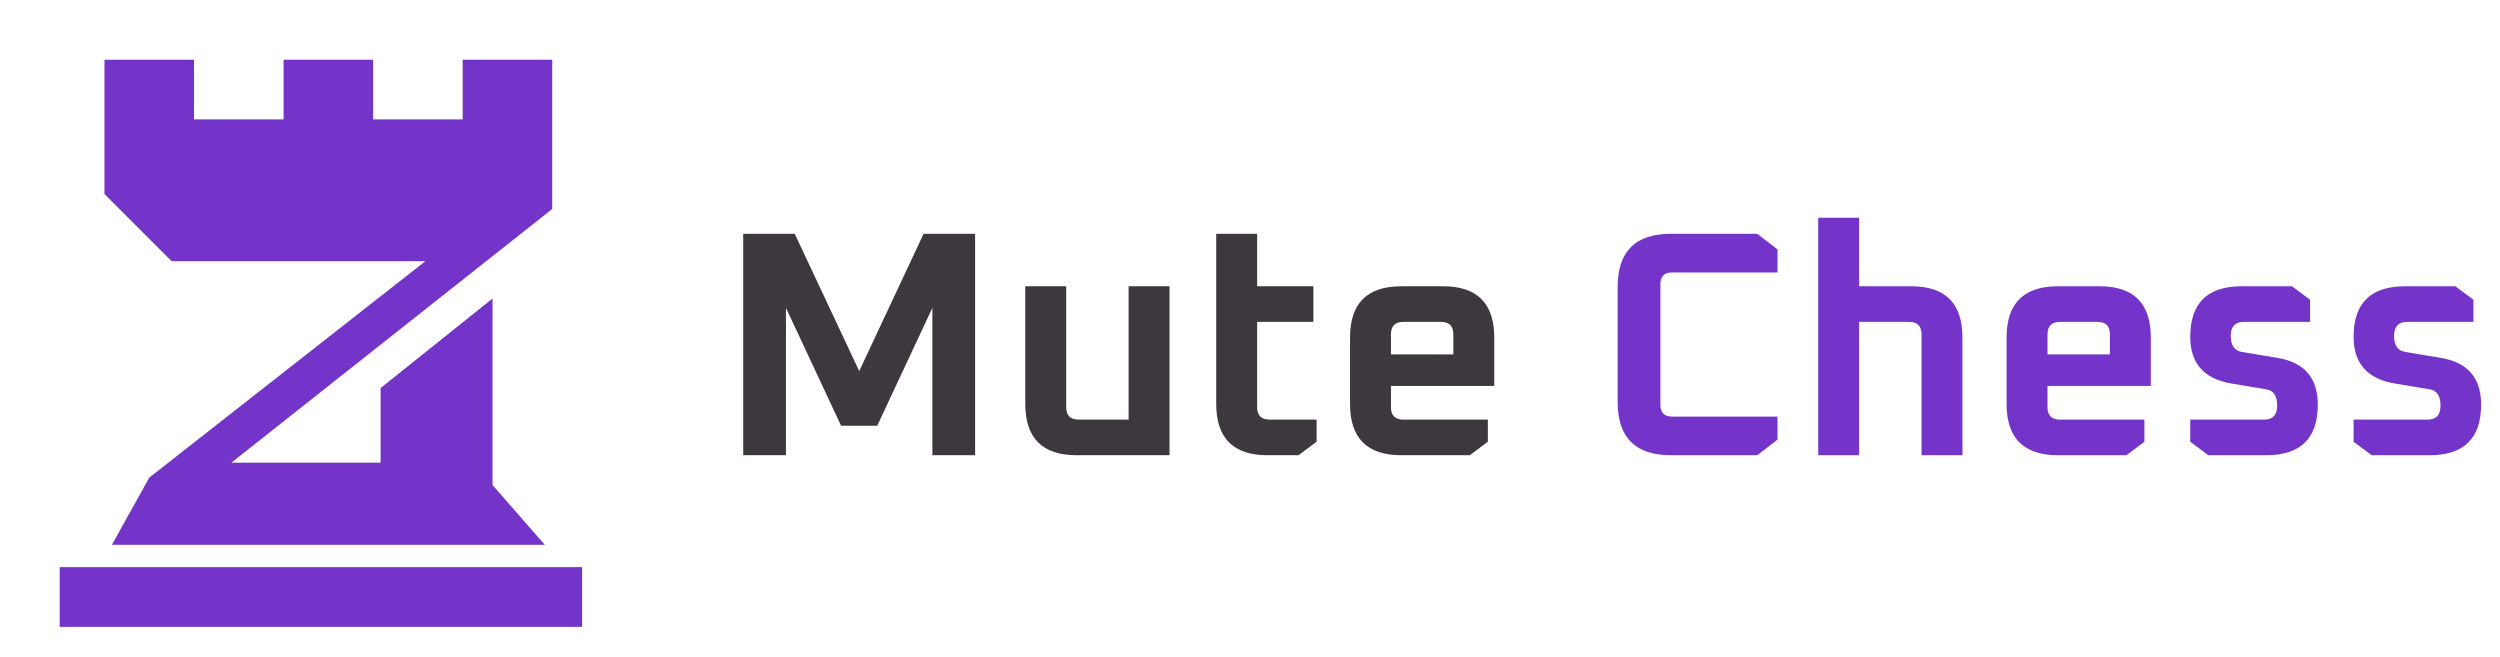
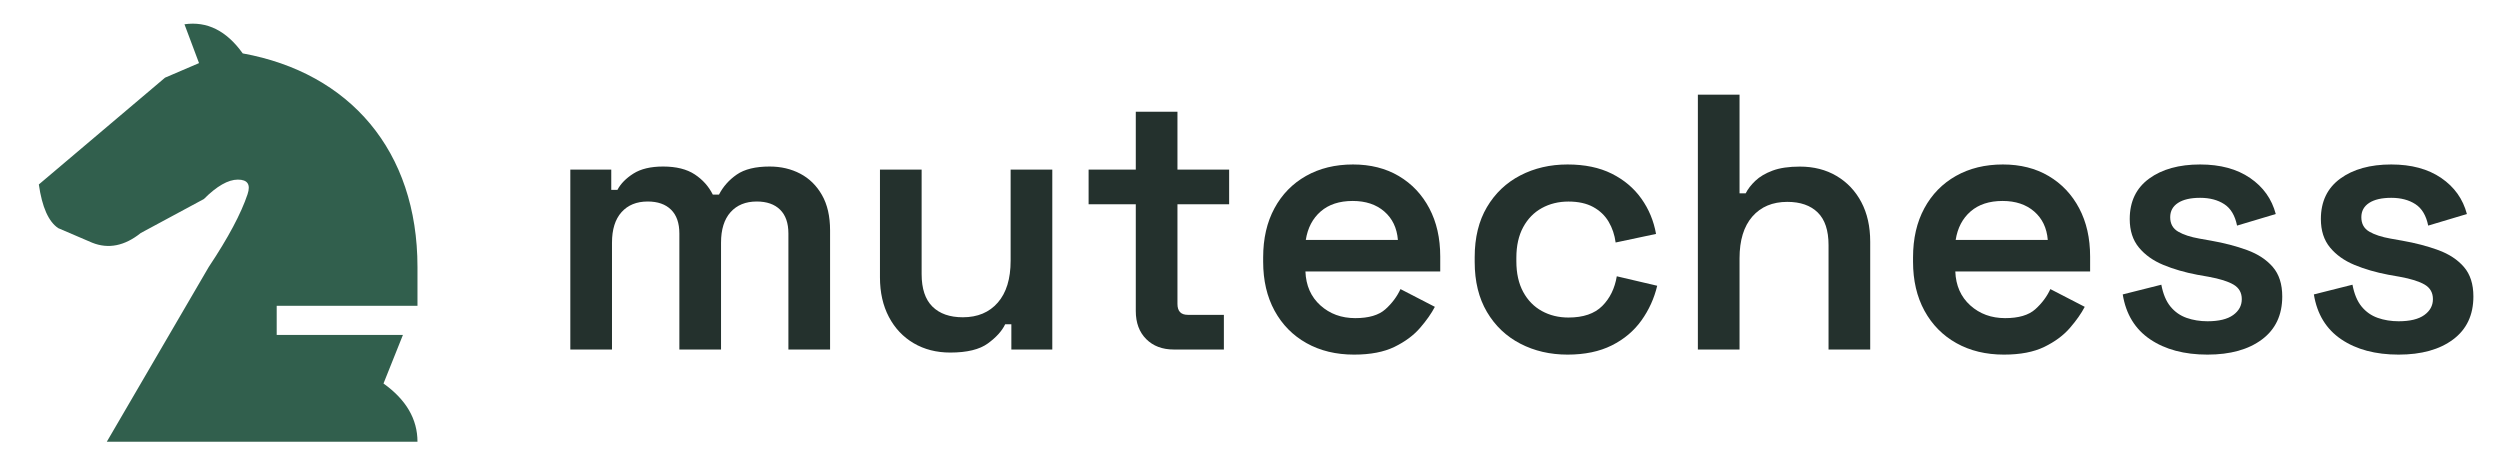
- <svg xmlns="http://www.w3.org/2000/svg" viewBox="0 0 335 88" role="img">
-   <path d="M14 8H26V16H38V8H50V16H62V8H74V28L31 62H51V52L66 40V65L73 73H15L20 64L57 35H23L14 26Z M8 76H78V84H8Z" fill="#7433c9" />
-   <g transform="translate(96 61) scale(0.043 -0.043)">
-     <path transform="translate(0 0)" d="M83.504 0V690H244.059L444.991 262.193L645.599 690H806.154V0H672.952V459.1L501.068 91.8H388.59L216.707 459.1V0Z" fill="#3d383e" />
-     <path transform="translate(893 0)" d="M69.504 159.905V526.496H197.002V149.905Q197.002 111.002 235.905 111.002H391.494V526.496H518.991V0H229.41Q69.504 0 69.504 159.905Z" fill="#3d383e" />
-     <path transform="translate(1488 0)" d="M69.504 159.905V690H197.002V526.496H372.306V415.494H197.002V149.905Q197.002 111.002 235.905 111.002H382.306V41.962L325.905 0H229.41Q69.504 0 69.504 159.905Z" fill="#3d383e" />
-     <path transform="translate(1909 0)" d="M65.504 159.905V366.59Q65.504 526.496 225.41 526.496H355.41Q514.991 526.496 514.991 366.59V216.009H193.002V149.905Q193.002 111.002 231.905 111.002H494.991V41.962L438.59 0H225.41Q65.504 0 65.504 159.905ZM193.002 314.163H387.494V376.59Q387.494 415.494 348.59 415.494H231.905Q193.002 415.494 193.002 376.59Z" fill="#3d383e" />
-     <path transform="translate(2492 0)" d="" fill="#3d383e" />
-     <path transform="translate(2735 0)" d="M73.504 165.639V524.361Q73.504 690 239.143 690H508.504L571.61 641.333V569.588H243.61Q206.707 569.588 206.707 533.009V156.991Q206.707 120.412 243.61 120.412H571.61V48.667L508.504 0H239.143Q73.504 0 73.504 165.639Z" fill="#7433c9" />
-     <path transform="translate(3360 0)" d="M73.504 0V740H201.002V526.496H363.41Q522.991 526.496 522.991 366.59V0H395.494V376.59Q395.494 415.494 356.59 415.494H201.002V0Z" fill="#7433c9" />
-     <path transform="translate(3955 0)" d="M65.504 159.905V366.59Q65.504 526.496 225.41 526.496H355.41Q514.991 526.496 514.991 366.59V216.009H193.002V149.905Q193.002 111.002 231.905 111.002H494.991V41.962L438.59 0H225.41Q65.504 0 65.504 159.905ZM193.002 314.163H387.494V376.59Q387.494 415.494 348.59 415.494H231.905Q193.002 415.494 193.002 376.59Z" fill="#7433c9" />
-     <path transform="translate(4538 0)" d="M54.885 41.962V111.002H285.533Q325.817 111.002 325.817 154.696Q325.817 199.39 292.361 205.304L182.59 223.599Q54.885 245.275 54.885 369.152Q54.885 526.496 215.115 526.496H371.885L428.286 484.533V415.494H221.639Q181.031 415.494 181.031 371.8Q181.031 327.258 216.458 321.696L326.229 303.401Q452.286 282.725 452.286 157.667Q452.286 0 291.733 0H111.286Z" fill="#7433c9" />
-     <path transform="translate(5047 0)" d="M54.885 41.962V111.002H285.533Q325.817 111.002 325.817 154.696Q325.817 199.39 292.361 205.304L182.59 223.599Q54.885 245.275 54.885 369.152Q54.885 526.496 215.115 526.496H371.885L428.286 484.533V415.494H221.639Q181.031 415.494 181.031 371.8Q181.031 327.258 216.458 321.696L326.229 303.401Q452.286 282.725 452.286 157.667Q452.286 0 291.733 0H111.286Z" fill="#7433c9" />
+ <svg xmlns="http://www.w3.org/2000/svg" viewBox="0 0 515 96" role="img">
+   <path transform="translate(6 3)" d="M35 10L32 2Q39 1 44 8C66 12 80 28 80 52V60H51V66H77L73 76Q80 81 80 88H16L37 52Q43 43 45 37Q46 34 43 34Q40 34 36 38L23 45Q18 49 13 47L6 44Q3 42 2 35L28 13Z" fill="#315f4d" />
+   <g transform="translate(112 0)">
+     <g transform="translate(0 72) scale(0.075 -0.075)" fill="#24312d">
+       <path transform="translate(0 0)" d="M73.15 0V494.25H185.601V438.5H202.551Q215.901 463.85 246.426 483.225Q276.951 502.6 328.05 502.6Q382.1 502.6 414.888 480.963Q447.675 459.325 464.5 425.45H481.45Q498.45 458.5 530.325 480.55Q562.2 502.6 620.6 502.6Q667.3 502.6 704.713 482.925Q742.125 463.25 764.363 424.275Q786.6 385.3 786.6 327.225V0H672.149V318.75Q672.149 361.675 649.312 384.1Q626.475 406.524 585.15 406.524Q539.525 406.524 513.313 377.275Q487.1 348.025 487.1 293.35V0H372.65V318.75Q372.65 361.675 349.812 384.1Q326.975 406.524 285.65 406.524Q240.025 406.524 213.813 377.275Q187.601 348.025 187.601 293.35V0Z" />
+       <path transform="translate(855 0)" d="M261.8 -8.35Q204.85 -8.35 161.175 17.363Q117.5 43.075 93.062 89.638Q68.625 136.2 68.625 198.25V494.25H183.076V207.2Q183.076 147.175 212.763 117.863Q242.45 88.551 296.25 88.551Q357.225 88.551 392.375 128.976Q427.524 169.4 427.524 243.825V494.25H541.975V0H429.524V69.375H412.574Q399.524 41.925 365.125 16.787Q330.725 -8.35 261.8 -8.35Z" />
+       <path transform="translate(1470 0)" d="M260.7 0Q213.45 0 184.875 28.663Q156.3 57.325 156.3 105.7V399H26.7V494.25H156.3V653.15H270.75V494.25H412.7V399H270.75V125.251Q270.75 95.251 299.1 95.251H398.25V0Z" />
+       <path transform="translate(1927 0)" d="M298.8 -14Q224.625 -14 168.3 17.5Q111.975 49 80.562 106.413Q49.15 163.825 49.15 241.125V253.125Q49.15 330.6 80.15 387.925Q111.15 445.25 166.887 476.75Q222.625 508.25 295.925 508.25Q368.05 508.25 421.787 476.45Q475.525 444.65 505.525 387.85Q535.525 331.05 535.525 255.4V214.325H165.251Q167.426 156.325 206.313 121.263Q245.2 86.201 302.1 86.201Q357.725 86.201 384.912 110.601Q412.099 135 426.324 165.975L520.75 117.225Q506.575 90 480.075 59.325Q453.575 28.65 409.925 7.325Q366.275 -14 298.8 -14ZM166.251 300.975H419.249Q415.249 350.275 381.862 379.162Q348.475 408.049 295.1 408.049Q240.25 408.049 207.1 379.162Q173.951 350.275 166.251 300.975Z" />
+       <path transform="translate(2508 0)" d="M304.225 -14Q232.4 -14 174.425 16.087Q116.45 46.175 82.8 103.175Q49.15 160.175 49.15 240.475V253.775Q49.15 334.25 82.8 391.163Q116.45 448.075 174.425 478.163Q232.4 508.25 304.225 508.25Q375.05 508.25 425.612 482.988Q476.175 457.725 506.975 414.4Q537.775 371.075 547.25 317.475L436.274 293.925Q432.099 325.5 417.049 350.987Q402 376.475 374.662 391.437Q347.325 406.399 306.7 406.399Q266.075 406.399 233.563 388.5Q201.05 370.6 182.326 336Q163.601 301.4 163.601 251.95V242.3Q163.601 192.85 182.326 158.25Q201.05 123.651 233.563 105.751Q266.075 87.851 306.7 87.851Q367.725 87.851 399.412 119.451Q431.099 151.05 439.449 201.15L550.425 175.125Q538.125 123.175 507.15 79.85Q476.175 36.525 425.612 11.262Q375.05 -14 304.225 -14Z" />
+       <path transform="translate(3097 0)" d="M73.15 0V700H187.601V429.05H204.551Q213.251 446.45 231.038 463.413Q248.826 480.375 278.375 491.4Q307.925 502.425 353.325 502.425Q410.45 502.425 454.038 476.713Q497.625 451 522.063 404.937Q546.5 358.875 546.5 296V0H432.049V287.05Q432.049 347.25 402.362 376.387Q372.675 405.524 318.875 405.524Q257.9 405.524 222.75 365.187Q187.601 324.85 187.601 250.425V0Z" />
+       <path transform="translate(3712 0)" d="M298.8 -14Q224.625 -14 168.3 17.5Q111.975 49 80.562 106.413Q49.15 163.825 49.15 241.125V253.125Q49.15 330.6 80.15 387.925Q111.15 445.25 166.887 476.75Q222.625 508.25 295.925 508.25Q368.05 508.25 421.787 476.45Q475.525 444.65 505.525 387.85Q535.525 331.05 535.525 255.4V214.325H165.251Q167.426 156.325 206.313 121.263Q245.2 86.201 302.1 86.201Q357.725 86.201 384.912 110.601Q412.099 135 426.324 165.975L520.75 117.225Q506.575 90 480.075 59.325Q453.575 28.65 409.925 7.325Q366.275 -14 298.8 -14ZM166.251 300.975H419.249Q415.249 350.275 381.862 379.162Q348.475 408.049 295.1 408.049Q240.25 408.049 207.1 379.162Q173.951 350.275 166.251 300.975Z" />
+       <path transform="translate(4293 0)" d="M276.875 -14Q181.45 -14 119.362 28Q57.275 70 44.1 151.325L150.126 178Q157.301 139.85 175.2 118.013Q193.1 96.175 219.525 86.888Q245.95 77.601 276.875 77.601Q323.675 77.601 347.387 94.675Q371.099 111.75 371.099 138.25Q371.099 164.925 348.562 178.212Q326.025 191.5 279.75 199.85L248.6 205.375Q197.65 215.025 155.7 232.35Q113.75 249.675 88.537 280.15Q63.325 310.625 63.325 358.4Q63.325 430.475 116.537 469.363Q169.75 508.25 256.7 508.25Q339.7 508.25 393.913 471.163Q448.125 434.075 464.425 372.15L358.099 340.35Q349.749 381.85 322.975 399.25Q296.2 416.65 256.7 416.65Q217.375 416.65 195.925 402.662Q174.476 388.675 174.476 363.35Q174.476 336.55 196.225 323.825Q217.975 311.1 255.125 304.575L286.275 299.05Q341.225 289.4 385.762 273.075Q430.3 256.75 456.275 226.688Q482.25 196.625 482.25 145.675Q482.25 69.25 426.538 27.625Q370.825 -14 276.875 -14Z" />
+       <path transform="translate(4818 0)" d="M276.875 -14Q181.45 -14 119.362 28Q57.275 70 44.1 151.325L150.126 178Q157.301 139.85 175.2 118.013Q193.1 96.175 219.525 86.888Q245.95 77.601 276.875 77.601Q323.675 77.601 347.387 94.675Q371.099 111.75 371.099 138.25Q371.099 164.925 348.562 178.212Q326.025 191.5 279.75 199.85L248.6 205.375Q197.65 215.025 155.7 232.35Q113.75 249.675 88.537 280.15Q63.325 310.625 63.325 358.4Q63.325 430.475 116.537 469.363Q169.75 508.25 256.7 508.25Q339.7 508.25 393.913 471.163Q448.125 434.075 464.425 372.15L358.099 340.35Q349.749 381.85 322.975 399.25Q296.2 416.65 256.7 416.65Q217.375 416.65 195.925 402.662Q174.476 388.675 174.476 363.35Q174.476 336.55 196.225 323.825Q217.975 311.1 255.125 304.575L286.275 299.05Q341.225 289.4 385.762 273.075Q430.3 256.75 456.275 226.688Q482.25 196.625 482.25 145.675Q482.25 69.25 426.538 27.625Q370.825 -14 276.875 -14Z" />
+     </g>
  </g>
</svg>
